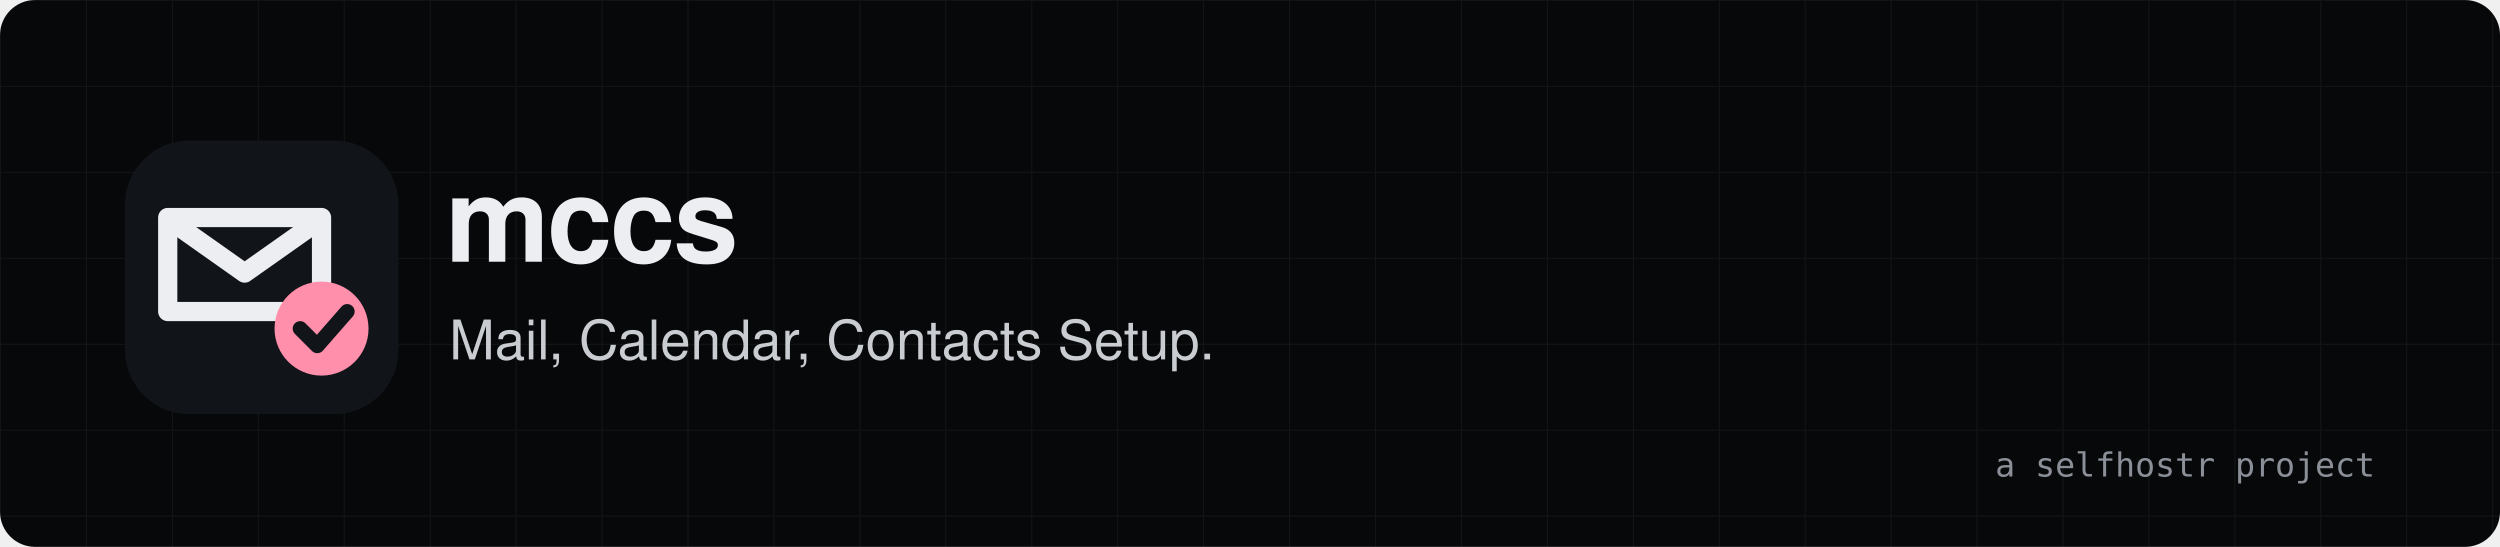
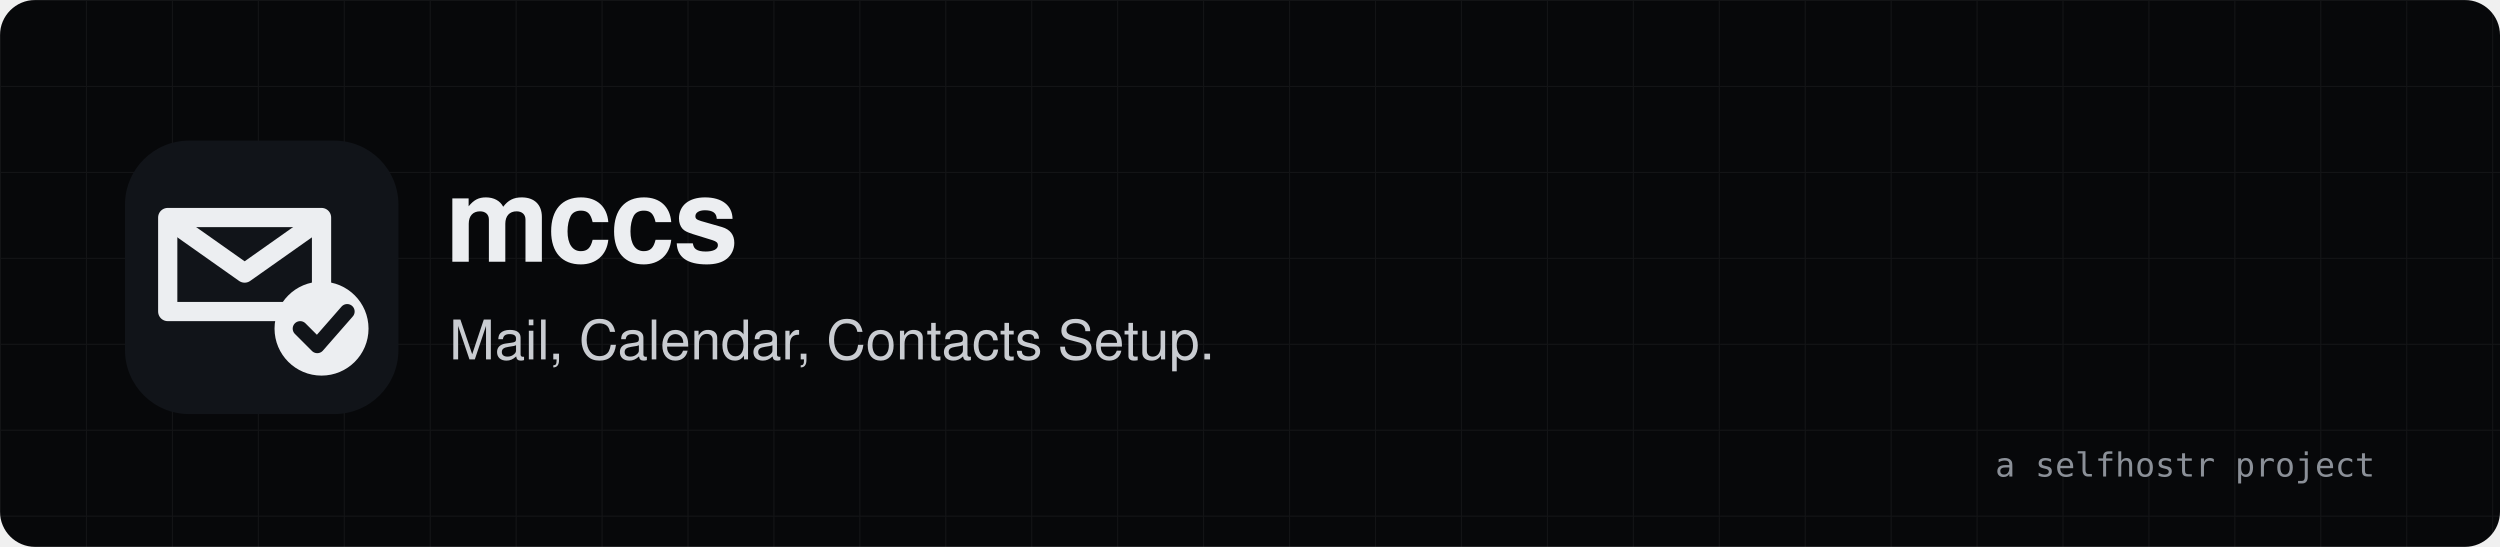
<svg xmlns="http://www.w3.org/2000/svg" viewBox="0 0 1280 280" role="img" aria-label="mccs: Mail, Calendar, Contacts Setup.">
  <defs>
    <pattern id="g" width="44" height="44" patternUnits="userSpaceOnUse">
      <path d="M44 0H0V44" fill="none" stroke="#ffffff" stroke-opacity=".05" />
    </pattern>
  </defs>
  <rect width="1280" height="280" rx="18" fill="#07080a" />
  <rect width="1280" height="280" rx="18" fill="url(#g)" />
  <g transform="translate(64 72) scale(2.1875)">
    <rect width="64" height="64" rx="15" fill="#111419" />
    <path d="M10 18H46V40H10Z" fill="none" stroke="#eceef1" stroke-width="4.5" stroke-linecap="round" stroke-linejoin="round" />
    <path d="M11 19 28 31 45 19" fill="none" stroke="#eceef1" stroke-width="4.5" stroke-linecap="round" stroke-linejoin="round" />
-     <circle cx="46" cy="44" r="11" fill="#ff8fab" />
+     <circle cx="46" cy="44" r="11" fill="#eceef1" />
    <path d="M41 44 45 48 52 40" fill="none" stroke="#111419" stroke-width="3.5" stroke-linecap="round" stroke-linejoin="round" />
  </g>
  <text x="228" y="134" fill="#eceef1" font-family="-apple-system,BlinkMacSystemFont,'Segoe UI',Helvetica,Arial,sans-serif" font-size="60" font-weight="600" letter-spacing="-1.2">mccs</text>
  <text x="230" y="184" fill="#c9ccd1" font-family="-apple-system,BlinkMacSystemFont,'Segoe UI',Helvetica,Arial,sans-serif" font-size="28">Mail, Calendar, Contacts Setup.</text>
  <text x="1216" y="244" text-anchor="end" fill="#8b9098" font-family="ui-monospace,SFMono-Regular,Menlo,Consolas,monospace" font-size="17">a selfhostr project</text>
</svg>
